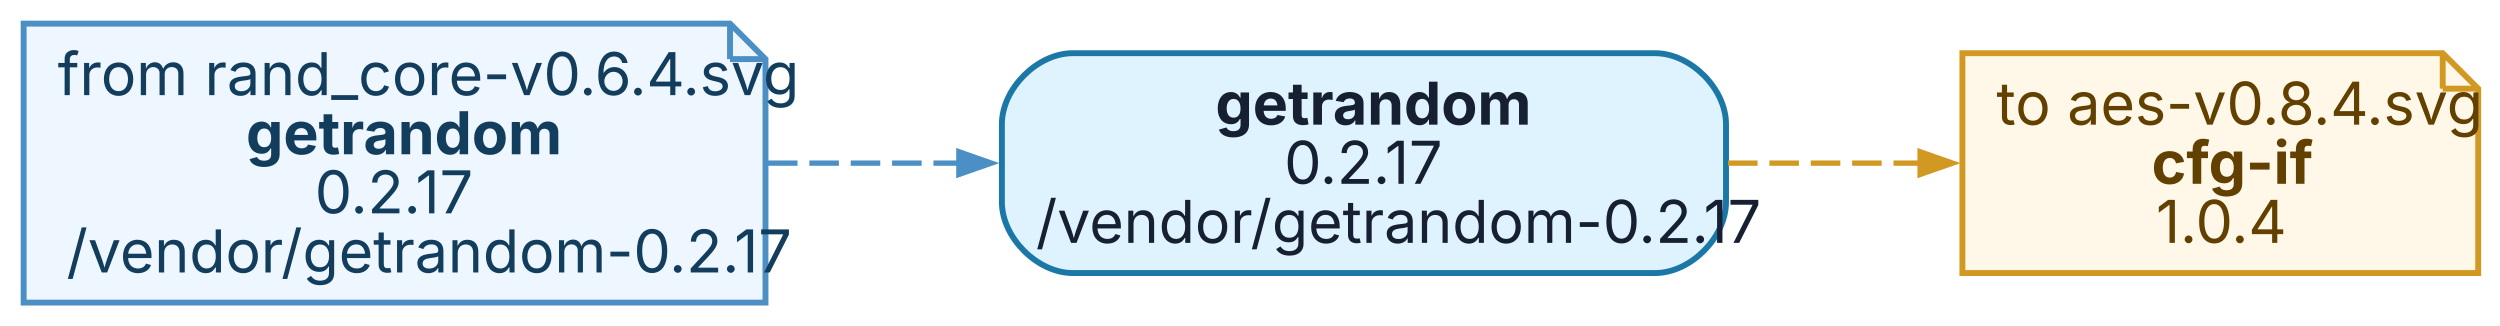
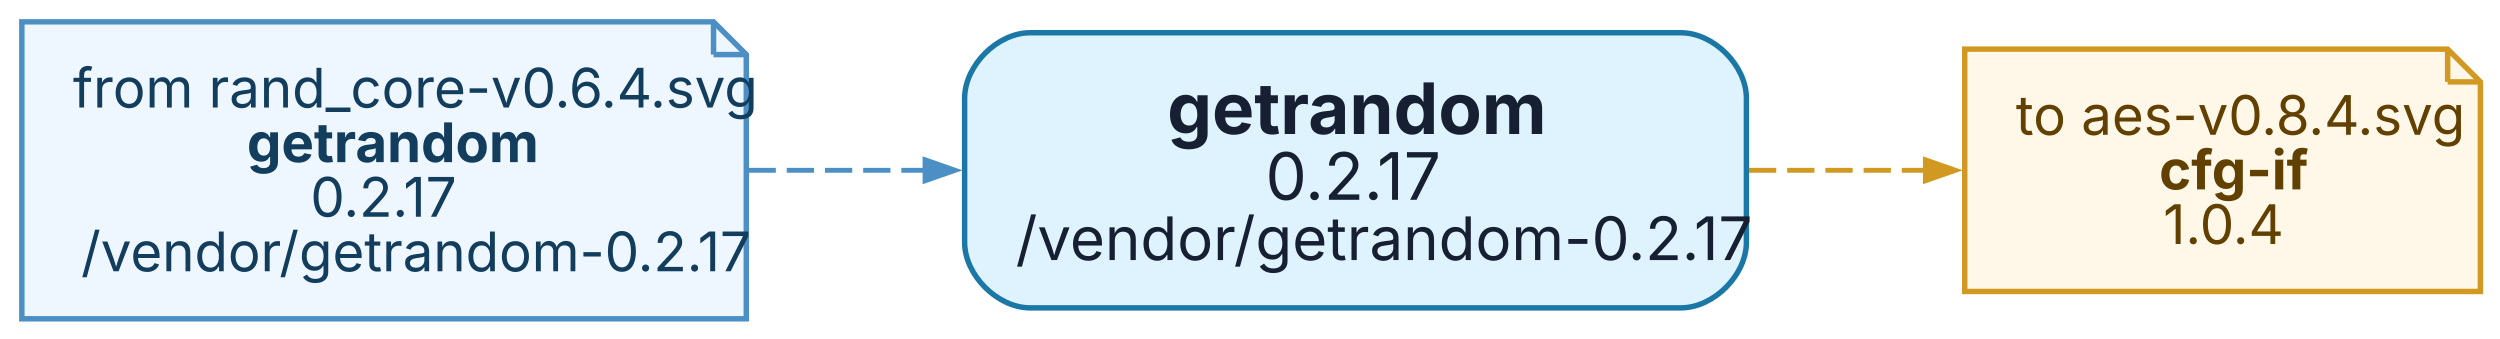
- <svg xmlns="http://www.w3.org/2000/svg" width="423pt" height="55pt" viewBox="0.00 0.00 423.00 55.00">
-   <g id="graph0" class="graph" transform="scale(1 1) rotate(0) translate(4 51.2)">
-     <polygon fill="white" stroke="none" points="-4,4 -4,-51.2 419.31,-51.2 419.31,4 -4,4" />
+ <svg xmlns="http://www.w3.org/2000/svg" width="458pt" height="62pt" viewBox="0.00 0.00 458.00 62.00">
+   <g id="graph0" class="graph" transform="scale(1 1) rotate(0) translate(4 58.4)">
+     <polygon fill="white" stroke="none" points="-4,4 -4,-58.4 454.41,-58.4 454.41,4 -4,4" />
    <g id="node1" class="node">
-       <path fill="#dff3ff" stroke="#1b78a6" d="M276.04,-42.2C276.04,-42.2 177.52,-42.2 177.52,-42.2 171.52,-42.2 165.52,-36.2 165.52,-30.2 165.52,-30.2 165.52,-17 165.52,-17 165.52,-11 171.52,-5 177.52,-5 177.52,-5 276.04,-5 276.04,-5 282.04,-5 288.04,-11 288.04,-17 288.04,-17 288.04,-30.2 288.04,-30.2 288.04,-36.2 282.04,-42.2 276.04,-42.2" />
-       <text xml:space="preserve" text-anchor="start" x="201.65" y="-30.1" font-family="Inter,Arial" font-weight="bold" font-size="10.00" fill="#172033">getrandom</text>
-       <text xml:space="preserve" text-anchor="start" x="213.28" y="-20.1" font-family="Inter,Arial" font-size="10.00" fill="#172033">0.2.17</text>
-       <text xml:space="preserve" text-anchor="start" x="171.28" y="-10.1" font-family="Inter,Arial" font-size="10.00" fill="#172033">/vendor/getrandom-0.2.17</text>
+       <path fill="#dff3ff" stroke="#1b78a6" d="M303.94,-52.4C303.94,-52.4 184.72,-52.4 184.72,-52.4 178.72,-52.4 172.72,-46.4 172.72,-40.4 172.72,-40.4 172.72,-14 172.72,-14 172.72,-8 178.72,-2 184.72,-2 184.72,-2 303.94,-2 303.94,-2 309.94,-2 315.94,-8 315.94,-14 315.94,-14 315.94,-40.4 315.94,-40.4 315.94,-46.4 309.94,-52.4 303.94,-52.4" />
+       <text xml:space="preserve" text-anchor="start" x="209.83" y="-33.85" font-family="Inter,Arial" font-weight="bold" font-size="13.00" fill="#172033">getrandom</text>
+       <text xml:space="preserve" text-anchor="start" x="227.83" y="-21.8" font-family="Inter,Arial" font-size="12.00" fill="#172033">0.2.17</text>
+       <text xml:space="preserve" text-anchor="start" x="182.08" y="-10.75" font-family="Inter,Arial" font-size="11.00" fill="#172033">/vendor/getrandom-0.2.17</text>
    </g>
    <g id="node2" class="node">
-       <polygon fill="#fff8e8" stroke="#d19922" points="409.31,-42.2 328.04,-42.2 328.04,-5 415.31,-5 415.31,-36.2 409.31,-42.2" />
-       <polyline fill="none" stroke="#d19922" points="409.31,-42.2 409.31,-36.2" />
-       <polyline fill="none" stroke="#d19922" points="415.31,-36.2 409.31,-36.2" />
-       <text xml:space="preserve" text-anchor="start" x="333.8" y="-30.1" font-family="Inter,Arial" font-size="10.00" fill="#614000">to aes-v0.8.4.svg</text>
-       <text xml:space="preserve" text-anchor="start" x="360.05" y="-20.1" font-family="Inter,Arial" font-weight="bold" font-size="10.00" fill="#614000">cfg-if</text>
-       <text xml:space="preserve" text-anchor="start" x="360.8" y="-10.1" font-family="Inter,Arial" font-size="10.00" fill="#614000">1.0.4</text>
+       <polygon fill="#fff8e8" stroke="#d19922" points="444.41,-49.4 355.94,-49.4 355.94,-5 450.41,-5 450.41,-43.4 444.41,-49.4" />
+       <polyline fill="none" stroke="#d19922" points="444.41,-49.4 444.41,-43.4" />
+       <polyline fill="none" stroke="#d19922" points="450.41,-43.4 444.41,-43.4" />
+       <text xml:space="preserve" text-anchor="start" x="365.3" y="-33.7" font-family="Inter,Arial" font-size="10.00" fill="#614000">to aes-v0.8.4.svg</text>
+       <text xml:space="preserve" text-anchor="start" x="391.55" y="-23.7" font-family="Inter,Arial" font-weight="bold" font-size="10.00" fill="#614000">cfg-if</text>
+       <text xml:space="preserve" text-anchor="start" x="392.3" y="-13.7" font-family="Inter,Arial" font-size="10.00" fill="#614000">1.0.4</text>
    </g>
    <g id="edge1" class="edge">
-       <path fill="none" stroke="#d19922" stroke-width="0.9" stroke-dasharray="5,2" d="M288.38,-23.6C299.24,-23.6 310.44,-23.6 320.94,-23.6" />
-       <polygon fill="#d19922" stroke="#d19922" stroke-width="0.9" points="320.88,-25.53 326.38,-23.6 320.88,-21.68 320.88,-25.53" />
+       <path fill="none" stroke="#d19922" stroke-width="0.9" stroke-dasharray="5,2" d="M316.41,-27.2C327.31,-27.2 338.41,-27.2 348.84,-27.2" />
+       <polygon fill="#d19922" stroke="#d19922" stroke-width="0.9" points="348.73,-29.13 354.23,-27.2 348.73,-25.28 348.73,-29.13" />
    </g>
    <g id="node3" class="node">
-       <polygon fill="#eef6ff" stroke="#4b8fc5" points="119.52,-47.2 0,-47.2 0,0 125.52,0 125.52,-41.2 119.52,-47.2" />
-       <polyline fill="none" stroke="#4b8fc5" points="119.52,-47.2 119.52,-41.2" />
-       <polyline fill="none" stroke="#4b8fc5" points="125.52,-41.2 119.52,-41.2" />
-       <text xml:space="preserve" text-anchor="start" x="5.76" y="-35.1" font-family="Inter,Arial" font-size="10.00" fill="#123d5c">from rand_core-v0.6.4.svg</text>
-       <text xml:space="preserve" text-anchor="start" x="37.63" y="-25.1" font-family="Inter,Arial" font-weight="bold" font-size="10.00" fill="#123d5c">getrandom</text>
-       <text xml:space="preserve" text-anchor="start" x="49.26" y="-15.1" font-family="Inter,Arial" font-size="10.00" fill="#123d5c">0.2.17</text>
-       <text xml:space="preserve" text-anchor="start" x="7.26" y="-5.1" font-family="Inter,Arial" font-size="10.00" fill="#123d5c">/vendor/getrandom-0.2.17</text>
+       <polygon fill="#eef6ff" stroke="#4b8fc5" points="126.72,-54.4 0,-54.4 0,0 132.72,0 132.72,-48.4 126.72,-54.4" />
+       <polyline fill="none" stroke="#4b8fc5" points="126.72,-54.4 126.72,-48.4" />
+       <polyline fill="none" stroke="#4b8fc5" points="132.72,-48.4 126.72,-48.4" />
+       <text xml:space="preserve" text-anchor="start" x="9.36" y="-38.7" font-family="Inter,Arial" font-size="10.00" fill="#123d5c">from rand_core-v0.6.4.svg</text>
+       <text xml:space="preserve" text-anchor="start" x="41.24" y="-28.7" font-family="Inter,Arial" font-weight="bold" font-size="10.00" fill="#123d5c">getrandom</text>
+       <text xml:space="preserve" text-anchor="start" x="52.86" y="-18.7" font-family="Inter,Arial" font-size="10.00" fill="#123d5c">0.2.17</text>
+       <text xml:space="preserve" text-anchor="start" x="10.86" y="-8.7" font-family="Inter,Arial" font-size="10.00" fill="#123d5c">/vendor/getrandom-0.2.17</text>
    </g>
    <g id="edge2" class="edge">
-       <path fill="none" stroke="#4b8fc5" stroke-width="0.9" stroke-dasharray="5,2" d="M125.94,-23.6C136.58,-23.6 147.68,-23.6 158.45,-23.6" />
-       <polygon fill="#4b8fc5" stroke="#4b8fc5" stroke-width="0.9" points="158.24,-25.53 163.74,-23.6 158.24,-21.68 158.24,-25.53" />
+       <path fill="none" stroke="#4b8fc5" stroke-width="0.9" stroke-dasharray="5,2" d="M133.13,-27.2C143.73,-27.2 154.77,-27.2 165.61,-27.2" />
+       <polygon fill="#4b8fc5" stroke="#4b8fc5" stroke-width="0.9" points="165.47,-29.13 170.97,-27.2 165.47,-25.28 165.47,-29.13" />
    </g>
  </g>
</svg>
